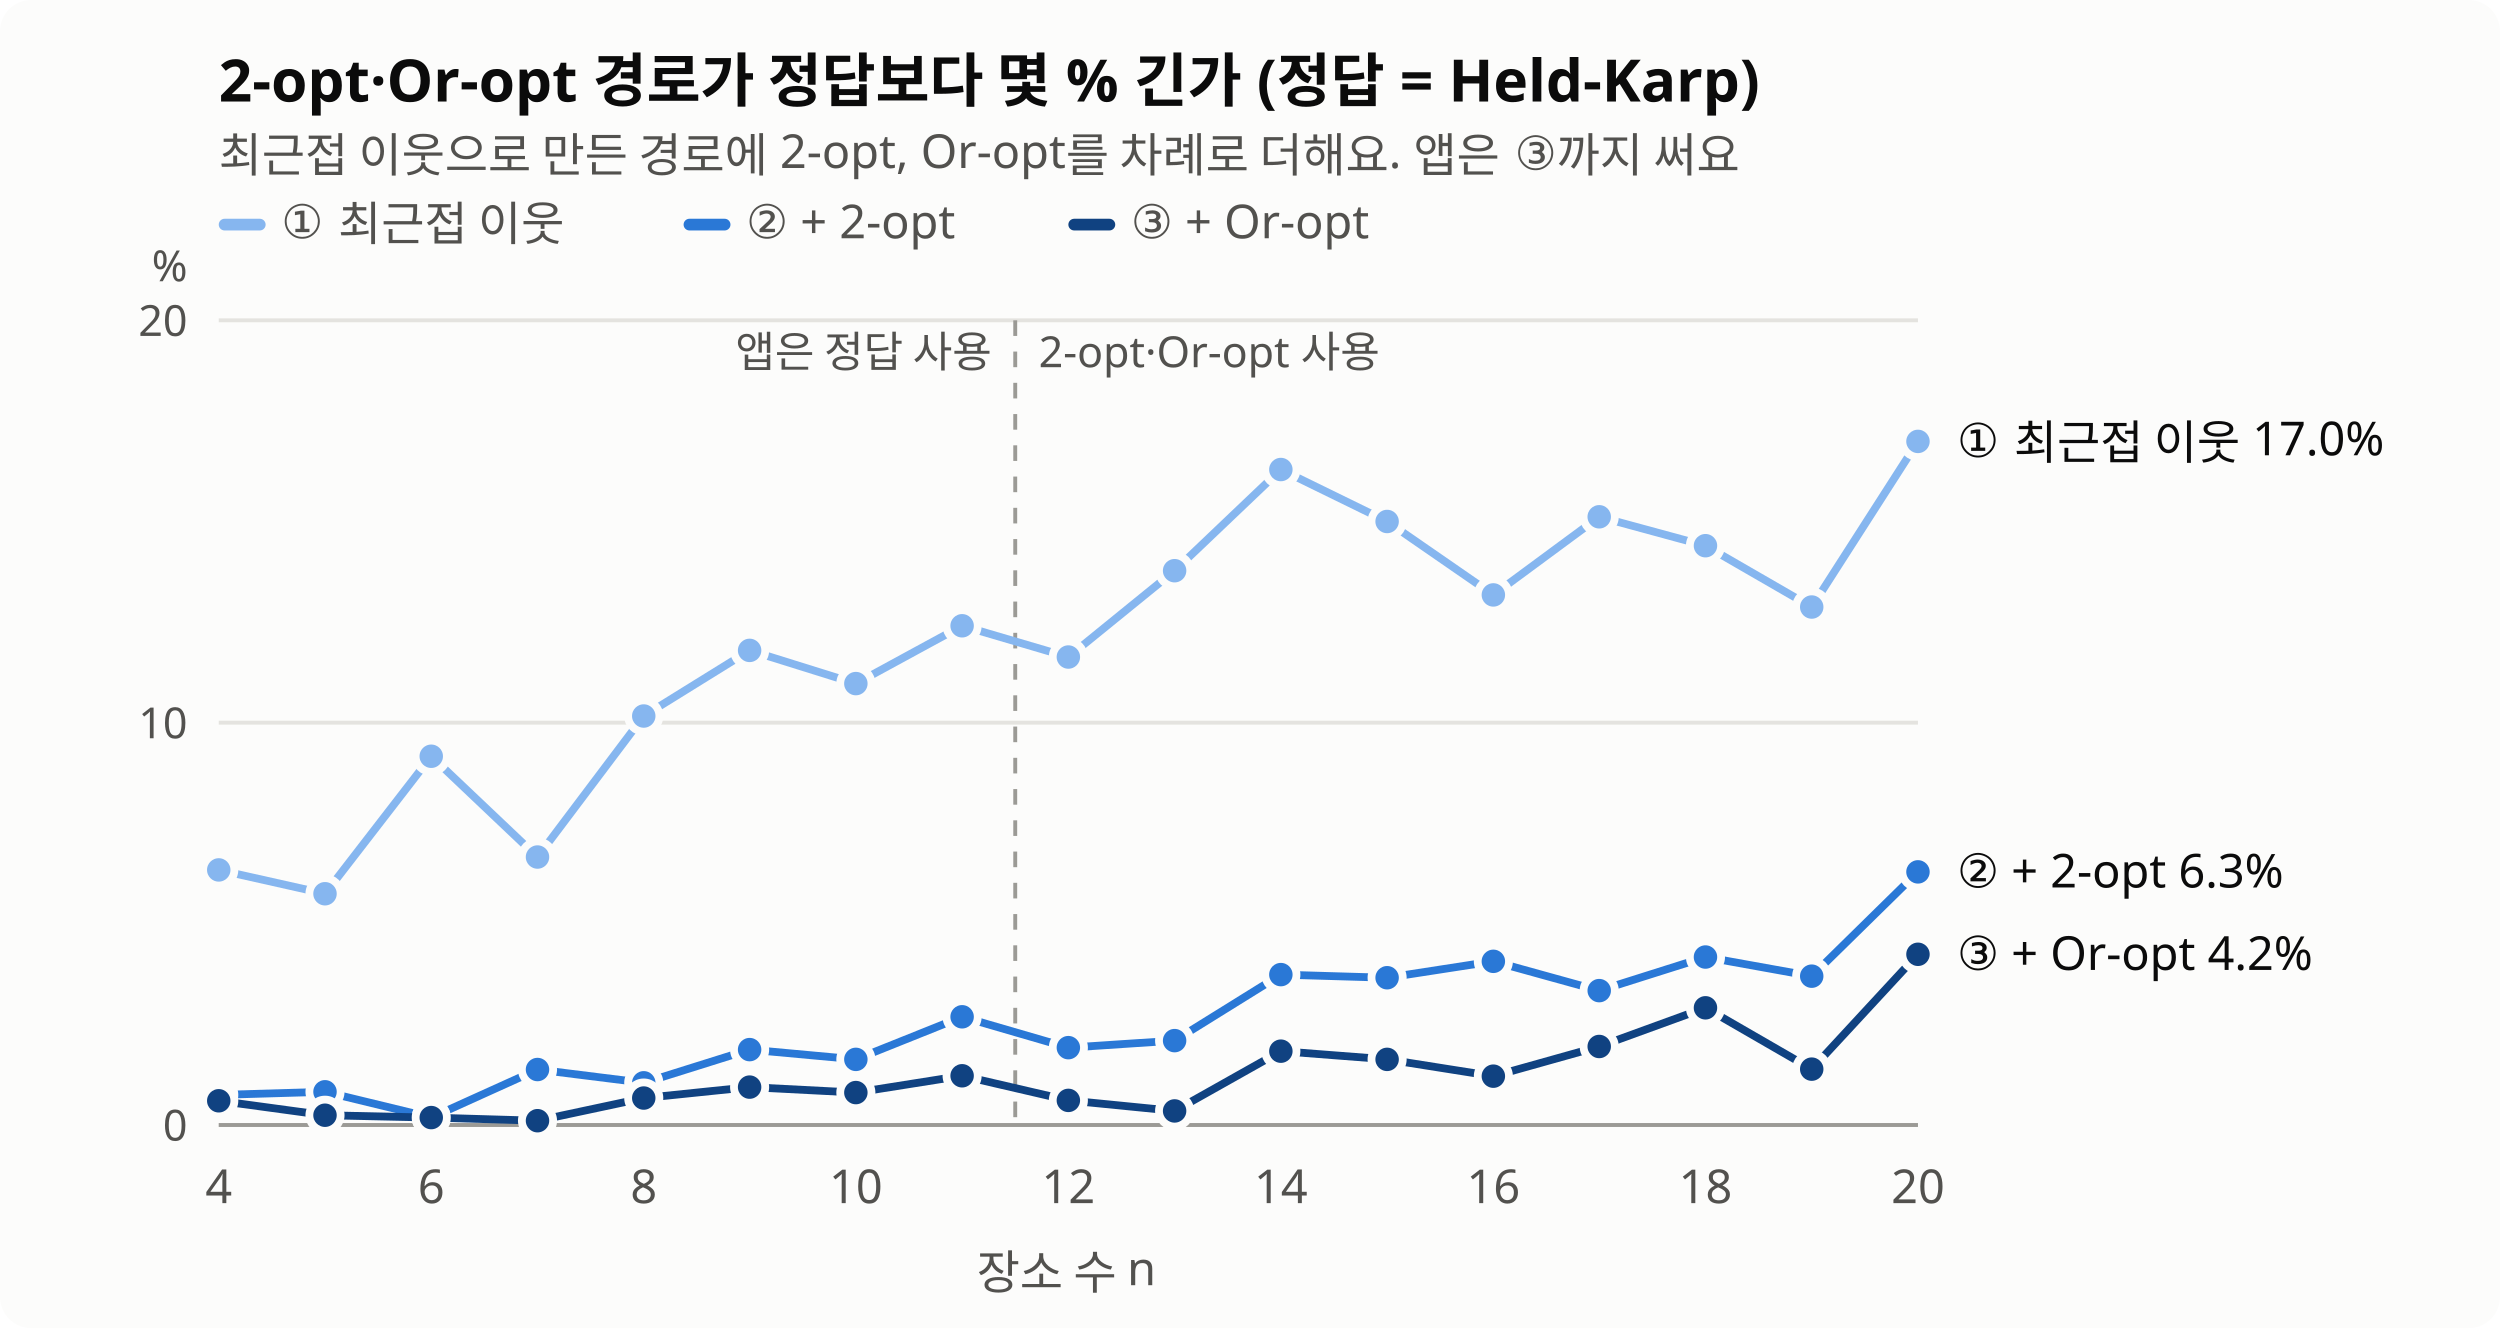
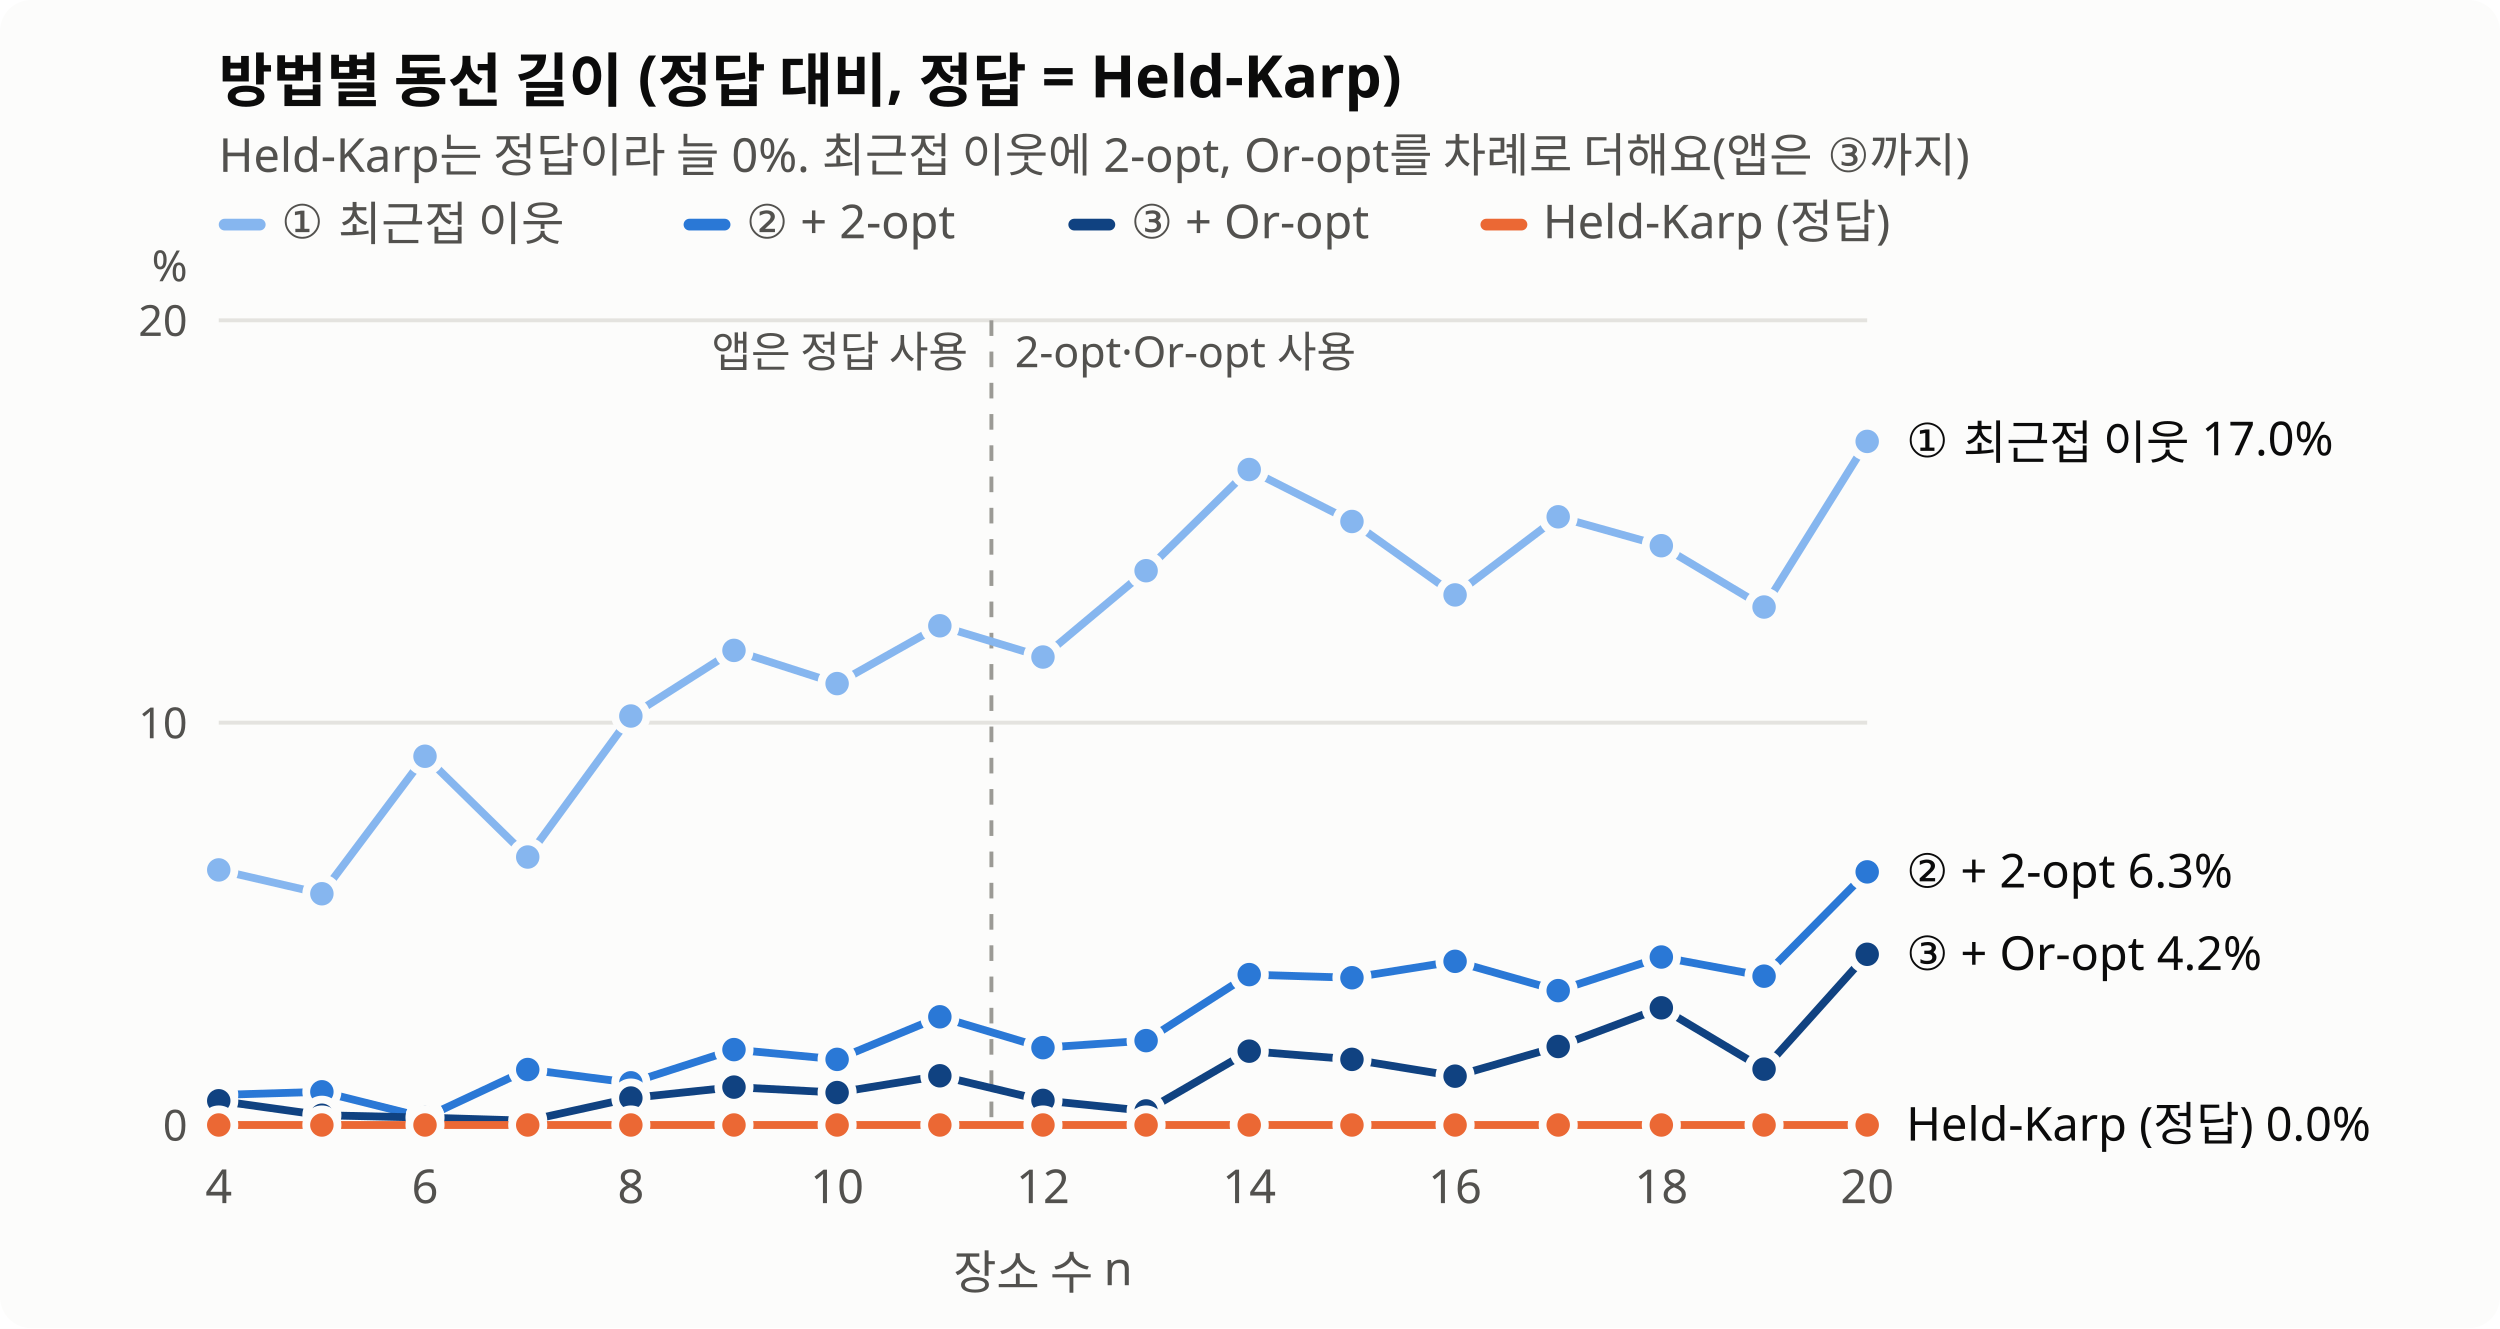
- <svg xmlns="http://www.w3.org/2000/svg" viewBox="0 0 640 340" width="640" height="340" role="img" aria-label="2-opt·Or-opt 경로가 정답보다 몇 % 긴가 (정답 = Held-Karp)">
+ <svg xmlns="http://www.w3.org/2000/svg" viewBox="0 0 640 340" width="640" height="340" role="img" aria-label="방법별 동선 길이 (정답 대비, 정답 = Held-Karp)">
  <style>
.bg{fill:#fcfcfb}.t1{fill:#0b0b0b}.t2{fill:#52514e}.grid{stroke:#e4e3df}.axis{stroke:#9b9a95}
- .l0{stroke:#86b6ef}.m0{fill:#86b6ef}.l1{stroke:#2a78d6}.m1{fill:#2a78d6}.l2{stroke:#104281}.m2{fill:#104281}.ring{stroke:#fcfcfb}
+ .l0{stroke:#86b6ef}.m0{fill:#86b6ef}.l1{stroke:#2a78d6}.m1{fill:#2a78d6}.l2{stroke:#104281}.m2{fill:#104281}.l3{stroke:#eb6834}.m3{fill:#eb6834}.ring{stroke:#fcfcfb}
@media (prefers-color-scheme: dark){.bg{fill:#1a1a19}.t1{fill:#f0efec}.t2{fill:#c3c2b7}.grid{stroke:#383835}.axis{stroke:#6f6e69}
- .l0{stroke:#184f95}.m0{fill:#184f95}.l1{stroke:#3987e5}.m1{fill:#3987e5}.l2{stroke:#9ec5f4}.m2{fill:#9ec5f4}.ring{stroke:#1a1a19}}
+ .l0{stroke:#184f95}.m0{fill:#184f95}.l1{stroke:#3987e5}.m1{fill:#3987e5}.l2{stroke:#9ec5f4}.m2{fill:#9ec5f4}.l3{stroke:#d95926}.m3{fill:#d95926}.ring{stroke:#1a1a19}}
text{font-family:Pretendard,'Apple SD Gothic Neo','Malgun Gothic','Noto Sans KR',sans-serif}
</style>
  <rect class="bg" width="640" height="340" rx="8" />
-   <text class="t1" x="56" y="26" font-size="15" font-weight="600">2-opt·Or-opt 경로가 정답보다 몇 % 긴가 (정답 = Held-Karp)</text>
-   <text class="t2" x="56" y="44" font-size="12">최근접 이웃으로 만든 경로에 2-opt, Or-opt를 차례로 더해요. 앱은 ③까지 써요</text>
+   <text class="t1" x="56" y="26" font-size="15" font-weight="600">방법별 동선 길이 (정답 대비, 정답 = Held-Karp)</text>
+   <text class="t2" x="56" y="44" font-size="12">Held-Karp는 정답이라 늘 0%. 최근접 이웃에 2-opt, Or-opt를 차례로 더해요(앱은 ③까지)</text>
  <rect class="m0" x="56.0" y="56" width="12" height="3" rx="1.5" />
  <text class="t2" x="72.0" y="61" font-size="12">① 최근접 이웃</text>
  <rect class="m1" x="175.0" y="56" width="12" height="3" rx="1.5" />
  <text class="t2" x="191.0" y="61" font-size="12">② + 2-opt</text>
  <rect class="m2" x="273.5" y="56" width="12" height="3" rx="1.5" />
  <text class="t2" x="289.5" y="61" font-size="12">③ + Or-opt</text>
-   <line class="grid" x1="56" x2="491" y1="288.0" y2="288.0" stroke-width="1" />
+   <rect class="m3" x="379.0" y="56" width="12" height="3" rx="1.5" />
+   <text class="t2" x="395.0" y="61" font-size="12">Held-Karp (정답)</text>
+   <line class="grid" x1="56" x2="478" y1="288.0" y2="288.0" stroke-width="1" />
  <text class="t2" x="48" y="292.0" font-size="11" text-anchor="end">0</text>
-   <line class="grid" x1="56" x2="491" y1="185.0" y2="185.0" stroke-width="1" />
+   <line class="grid" x1="56" x2="478" y1="185.0" y2="185.0" stroke-width="1" />
  <text class="t2" x="48" y="189.0" font-size="11" text-anchor="end">10</text>
-   <line class="grid" x1="56" x2="491" y1="82.0" y2="82.0" stroke-width="1" />
+   <line class="grid" x1="56" x2="478" y1="82.0" y2="82.0" stroke-width="1" />
  <text class="t2" x="48" y="86.0" font-size="11" text-anchor="end">20</text>
-   <line class="axis" x1="56" x2="491" y1="288.0" y2="288.0" stroke-width="1" />
+   <line class="axis" x1="56" x2="478" y1="288.0" y2="288.0" stroke-width="1" />
  <text class="t2" x="48" y="72" font-size="11" text-anchor="end">%</text>
-   <line class="axis" x1="259.9" x2="259.9" y1="82" y2="288.0" stroke-width="1" stroke-dasharray="4 4" />
-   <text class="t2" x="253.9" y="94" font-size="11" text-anchor="end">앱은 정답 사용</text>
-   <text class="t2" x="265.9" y="94" font-size="11">2-opt·Or-opt 사용</text>
+   <line class="axis" x1="253.8" x2="253.8" y1="82" y2="288.0" stroke-width="1" stroke-dasharray="4 4" />
+   <text class="t2" x="247.8" y="94" font-size="11" text-anchor="end">앱은 정답 사용</text>
+   <text class="t2" x="259.8" y="94" font-size="11">2-opt·Or-opt 사용</text>
  <text class="t2" x="56.0" y="308" font-size="12" text-anchor="middle">4</text>
-   <text class="t2" x="110.4" y="308" font-size="12" text-anchor="middle">6</text>
-   <text class="t2" x="164.8" y="308" font-size="12" text-anchor="middle">8</text>
-   <text class="t2" x="219.1" y="308" font-size="12" text-anchor="middle">10</text>
-   <text class="t2" x="273.5" y="308" font-size="12" text-anchor="middle">12</text>
-   <text class="t2" x="327.9" y="308" font-size="12" text-anchor="middle">14</text>
-   <text class="t2" x="382.3" y="308" font-size="12" text-anchor="middle">16</text>
-   <text class="t2" x="436.6" y="308" font-size="12" text-anchor="middle">18</text>
-   <text class="t2" x="491.0" y="308" font-size="12" text-anchor="middle">20</text>
-   <text class="t2" x="273" y="330" font-size="12" text-anchor="middle">장소 수 n</text>
-   <polyline class="l0" points="56.0,222.7 83.2,228.8 110.4,193.6 137.6,219.4 164.8,183.3 191.9,166.5 219.1,175.0 246.3,160.2 273.5,168.2 300.7,146.1 327.9,120.2 355.1,133.5 382.3,152.3 409.4,132.3 436.6,139.7 463.8,155.4 491.0,113.0" fill="none" stroke-width="2" stroke-linejoin="round" stroke-linecap="round" />
+   <text class="t2" x="108.8" y="308" font-size="12" text-anchor="middle">6</text>
+   <text class="t2" x="161.5" y="308" font-size="12" text-anchor="middle">8</text>
+   <text class="t2" x="214.3" y="308" font-size="12" text-anchor="middle">10</text>
+   <text class="t2" x="267.0" y="308" font-size="12" text-anchor="middle">12</text>
+   <text class="t2" x="319.8" y="308" font-size="12" text-anchor="middle">14</text>
+   <text class="t2" x="372.5" y="308" font-size="12" text-anchor="middle">16</text>
+   <text class="t2" x="425.3" y="308" font-size="12" text-anchor="middle">18</text>
+   <text class="t2" x="478.0" y="308" font-size="12" text-anchor="middle">20</text>
+   <text class="t2" x="267" y="330" font-size="12" text-anchor="middle">장소 수 n</text>
+   <polyline class="l0" points="56.0,222.7 82.4,228.8 108.8,193.6 135.1,219.4 161.5,183.3 187.9,166.5 214.3,175.0 240.6,160.2 267.0,168.2 293.4,146.1 319.8,120.2 346.1,133.5 372.5,152.3 398.9,132.3 425.3,139.7 451.6,155.4 478.0,113.0" fill="none" stroke-width="2" stroke-linejoin="round" stroke-linecap="round" />
  <circle class="m0 ring" cx="56.0" cy="222.7" r="4" stroke-width="2" />
-   <circle class="m0 ring" cx="83.2" cy="228.8" r="4" stroke-width="2" />
-   <circle class="m0 ring" cx="110.4" cy="193.6" r="4" stroke-width="2" />
-   <circle class="m0 ring" cx="137.6" cy="219.4" r="4" stroke-width="2" />
-   <circle class="m0 ring" cx="164.8" cy="183.3" r="4" stroke-width="2" />
-   <circle class="m0 ring" cx="191.9" cy="166.5" r="4" stroke-width="2" />
-   <circle class="m0 ring" cx="219.1" cy="175.0" r="4" stroke-width="2" />
-   <circle class="m0 ring" cx="246.3" cy="160.2" r="4" stroke-width="2" />
-   <circle class="m0 ring" cx="273.5" cy="168.2" r="4" stroke-width="2" />
-   <circle class="m0 ring" cx="300.7" cy="146.1" r="4" stroke-width="2" />
-   <circle class="m0 ring" cx="327.9" cy="120.2" r="4" stroke-width="2" />
-   <circle class="m0 ring" cx="355.1" cy="133.5" r="4" stroke-width="2" />
-   <circle class="m0 ring" cx="382.3" cy="152.3" r="4" stroke-width="2" />
-   <circle class="m0 ring" cx="409.4" cy="132.3" r="4" stroke-width="2" />
-   <circle class="m0 ring" cx="436.6" cy="139.7" r="4" stroke-width="2" />
-   <circle class="m0 ring" cx="463.8" cy="155.4" r="4" stroke-width="2" />
-   <circle class="m0 ring" cx="491.0" cy="113.0" r="4" stroke-width="2" />
-   <text class="t1" x="501.0" y="117.0" font-size="12">① 최근접 이웃 17.0%</text>
-   <polyline class="l1" points="56.0,280.3 83.2,279.5 110.4,286.1 137.6,273.8 164.8,277.2 191.9,268.7 219.1,271.2 246.3,260.3 273.5,268.2 300.7,266.4 327.9,249.5 355.1,250.3 382.3,246.1 409.4,253.6 436.6,245.0 463.8,249.9 491.0,223.2" fill="none" stroke-width="2" stroke-linejoin="round" stroke-linecap="round" />
+   <circle class="m0 ring" cx="82.4" cy="228.8" r="4" stroke-width="2" />
+   <circle class="m0 ring" cx="108.8" cy="193.6" r="4" stroke-width="2" />
+   <circle class="m0 ring" cx="135.1" cy="219.4" r="4" stroke-width="2" />
+   <circle class="m0 ring" cx="161.5" cy="183.3" r="4" stroke-width="2" />
+   <circle class="m0 ring" cx="187.9" cy="166.5" r="4" stroke-width="2" />
+   <circle class="m0 ring" cx="214.3" cy="175.0" r="4" stroke-width="2" />
+   <circle class="m0 ring" cx="240.6" cy="160.2" r="4" stroke-width="2" />
+   <circle class="m0 ring" cx="267.0" cy="168.2" r="4" stroke-width="2" />
+   <circle class="m0 ring" cx="293.4" cy="146.1" r="4" stroke-width="2" />
+   <circle class="m0 ring" cx="319.8" cy="120.2" r="4" stroke-width="2" />
+   <circle class="m0 ring" cx="346.1" cy="133.5" r="4" stroke-width="2" />
+   <circle class="m0 ring" cx="372.5" cy="152.3" r="4" stroke-width="2" />
+   <circle class="m0 ring" cx="398.9" cy="132.3" r="4" stroke-width="2" />
+   <circle class="m0 ring" cx="425.3" cy="139.7" r="4" stroke-width="2" />
+   <circle class="m0 ring" cx="451.6" cy="155.4" r="4" stroke-width="2" />
+   <circle class="m0 ring" cx="478.0" cy="113.0" r="4" stroke-width="2" />
+   <text class="t1" x="488.0" y="117.0" font-size="12">① 최근접 이웃 17.0%</text>
+   <polyline class="l1" points="56.0,280.3 82.4,279.5 108.8,286.1 135.1,273.8 161.5,277.2 187.9,268.7 214.3,271.2 240.6,260.3 267.0,268.2 293.4,266.4 319.8,249.5 346.1,250.3 372.5,246.1 398.9,253.6 425.3,245.0 451.6,249.9 478.0,223.2" fill="none" stroke-width="2" stroke-linejoin="round" stroke-linecap="round" />
  <circle class="m1 ring" cx="56.0" cy="280.3" r="4" stroke-width="2" />
-   <circle class="m1 ring" cx="83.2" cy="279.5" r="4" stroke-width="2" />
-   <circle class="m1 ring" cx="110.4" cy="286.1" r="4" stroke-width="2" />
-   <circle class="m1 ring" cx="137.6" cy="273.8" r="4" stroke-width="2" />
-   <circle class="m1 ring" cx="164.8" cy="277.2" r="4" stroke-width="2" />
-   <circle class="m1 ring" cx="191.9" cy="268.7" r="4" stroke-width="2" />
-   <circle class="m1 ring" cx="219.1" cy="271.2" r="4" stroke-width="2" />
-   <circle class="m1 ring" cx="246.3" cy="260.3" r="4" stroke-width="2" />
-   <circle class="m1 ring" cx="273.5" cy="268.2" r="4" stroke-width="2" />
-   <circle class="m1 ring" cx="300.7" cy="266.4" r="4" stroke-width="2" />
-   <circle class="m1 ring" cx="327.9" cy="249.5" r="4" stroke-width="2" />
-   <circle class="m1 ring" cx="355.1" cy="250.3" r="4" stroke-width="2" />
-   <circle class="m1 ring" cx="382.3" cy="246.1" r="4" stroke-width="2" />
-   <circle class="m1 ring" cx="409.4" cy="253.6" r="4" stroke-width="2" />
-   <circle class="m1 ring" cx="436.6" cy="245.0" r="4" stroke-width="2" />
-   <circle class="m1 ring" cx="463.8" cy="249.9" r="4" stroke-width="2" />
-   <circle class="m1 ring" cx="491.0" cy="223.2" r="4" stroke-width="2" />
-   <text class="t1" x="501.0" y="227.2" font-size="12">② + 2-opt 6.3%</text>
-   <polyline class="l2" points="56.0,281.8 83.2,285.5 110.4,286.1 137.6,286.9 164.8,281.1 191.9,278.3 219.1,279.7 246.3,275.4 273.5,281.7 300.7,284.4 327.9,269.1 355.1,271.2 382.3,275.5 409.4,267.9 436.6,258.0 463.8,273.7 491.0,244.3" fill="none" stroke-width="2" stroke-linejoin="round" stroke-linecap="round" />
+   <circle class="m1 ring" cx="82.4" cy="279.5" r="4" stroke-width="2" />
+   <circle class="m1 ring" cx="108.8" cy="286.1" r="4" stroke-width="2" />
+   <circle class="m1 ring" cx="135.1" cy="273.8" r="4" stroke-width="2" />
+   <circle class="m1 ring" cx="161.5" cy="277.2" r="4" stroke-width="2" />
+   <circle class="m1 ring" cx="187.9" cy="268.7" r="4" stroke-width="2" />
+   <circle class="m1 ring" cx="214.3" cy="271.2" r="4" stroke-width="2" />
+   <circle class="m1 ring" cx="240.6" cy="260.3" r="4" stroke-width="2" />
+   <circle class="m1 ring" cx="267.0" cy="268.2" r="4" stroke-width="2" />
+   <circle class="m1 ring" cx="293.4" cy="266.4" r="4" stroke-width="2" />
+   <circle class="m1 ring" cx="319.8" cy="249.5" r="4" stroke-width="2" />
+   <circle class="m1 ring" cx="346.1" cy="250.3" r="4" stroke-width="2" />
+   <circle class="m1 ring" cx="372.5" cy="246.1" r="4" stroke-width="2" />
+   <circle class="m1 ring" cx="398.9" cy="253.6" r="4" stroke-width="2" />
+   <circle class="m1 ring" cx="425.3" cy="245.0" r="4" stroke-width="2" />
+   <circle class="m1 ring" cx="451.6" cy="249.9" r="4" stroke-width="2" />
+   <circle class="m1 ring" cx="478.0" cy="223.2" r="4" stroke-width="2" />
+   <text class="t1" x="488.0" y="227.2" font-size="12">② + 2-opt 6.3%</text>
+   <polyline class="l2" points="56.0,281.8 82.4,285.5 108.8,286.1 135.1,286.9 161.5,281.1 187.9,278.3 214.3,279.7 240.6,275.4 267.0,281.7 293.4,284.4 319.8,269.1 346.1,271.2 372.5,275.5 398.9,267.9 425.3,258.0 451.6,273.7 478.0,244.3" fill="none" stroke-width="2" stroke-linejoin="round" stroke-linecap="round" />
  <circle class="m2 ring" cx="56.0" cy="281.8" r="4" stroke-width="2" />
-   <circle class="m2 ring" cx="83.2" cy="285.5" r="4" stroke-width="2" />
-   <circle class="m2 ring" cx="110.4" cy="286.1" r="4" stroke-width="2" />
-   <circle class="m2 ring" cx="137.6" cy="286.9" r="4" stroke-width="2" />
-   <circle class="m2 ring" cx="164.8" cy="281.1" r="4" stroke-width="2" />
-   <circle class="m2 ring" cx="191.9" cy="278.3" r="4" stroke-width="2" />
-   <circle class="m2 ring" cx="219.1" cy="279.7" r="4" stroke-width="2" />
-   <circle class="m2 ring" cx="246.3" cy="275.4" r="4" stroke-width="2" />
-   <circle class="m2 ring" cx="273.5" cy="281.7" r="4" stroke-width="2" />
-   <circle class="m2 ring" cx="300.7" cy="284.4" r="4" stroke-width="2" />
-   <circle class="m2 ring" cx="327.9" cy="269.1" r="4" stroke-width="2" />
-   <circle class="m2 ring" cx="355.1" cy="271.2" r="4" stroke-width="2" />
-   <circle class="m2 ring" cx="382.3" cy="275.5" r="4" stroke-width="2" />
-   <circle class="m2 ring" cx="409.4" cy="267.9" r="4" stroke-width="2" />
-   <circle class="m2 ring" cx="436.6" cy="258.0" r="4" stroke-width="2" />
-   <circle class="m2 ring" cx="463.8" cy="273.7" r="4" stroke-width="2" />
-   <circle class="m2 ring" cx="491.0" cy="244.3" r="4" stroke-width="2" />
-   <text class="t1" x="501.0" y="248.3" font-size="12">③ + Or-opt 4.2%</text>
+   <circle class="m2 ring" cx="82.4" cy="285.5" r="4" stroke-width="2" />
+   <circle class="m2 ring" cx="108.8" cy="286.1" r="4" stroke-width="2" />
+   <circle class="m2 ring" cx="135.1" cy="286.9" r="4" stroke-width="2" />
+   <circle class="m2 ring" cx="161.5" cy="281.1" r="4" stroke-width="2" />
+   <circle class="m2 ring" cx="187.9" cy="278.3" r="4" stroke-width="2" />
+   <circle class="m2 ring" cx="214.3" cy="279.7" r="4" stroke-width="2" />
+   <circle class="m2 ring" cx="240.6" cy="275.4" r="4" stroke-width="2" />
+   <circle class="m2 ring" cx="267.0" cy="281.7" r="4" stroke-width="2" />
+   <circle class="m2 ring" cx="293.4" cy="284.4" r="4" stroke-width="2" />
+   <circle class="m2 ring" cx="319.8" cy="269.1" r="4" stroke-width="2" />
+   <circle class="m2 ring" cx="346.1" cy="271.2" r="4" stroke-width="2" />
+   <circle class="m2 ring" cx="372.5" cy="275.5" r="4" stroke-width="2" />
+   <circle class="m2 ring" cx="398.9" cy="267.9" r="4" stroke-width="2" />
+   <circle class="m2 ring" cx="425.3" cy="258.0" r="4" stroke-width="2" />
+   <circle class="m2 ring" cx="451.6" cy="273.7" r="4" stroke-width="2" />
+   <circle class="m2 ring" cx="478.0" cy="244.3" r="4" stroke-width="2" />
+   <text class="t1" x="488.0" y="248.3" font-size="12">③ + Or-opt 4.2%</text>
+   <polyline class="l3" points="56.0,288.0 82.4,288.0 108.8,288.0 135.1,288.0 161.5,288.0 187.9,288.0 214.3,288.0 240.6,288.0 267.0,288.0 293.4,288.0 319.8,288.0 346.1,288.0 372.5,288.0 398.9,288.0 425.3,288.0 451.6,288.0 478.0,288.0" fill="none" stroke-width="2" stroke-linejoin="round" stroke-linecap="round" />
+   <circle class="m3 ring" cx="56.0" cy="288.0" r="4" stroke-width="2" />
+   <circle class="m3 ring" cx="82.4" cy="288.0" r="4" stroke-width="2" />
+   <circle class="m3 ring" cx="108.8" cy="288.0" r="4" stroke-width="2" />
+   <circle class="m3 ring" cx="135.1" cy="288.0" r="4" stroke-width="2" />
+   <circle class="m3 ring" cx="161.5" cy="288.0" r="4" stroke-width="2" />
+   <circle class="m3 ring" cx="187.9" cy="288.0" r="4" stroke-width="2" />
+   <circle class="m3 ring" cx="214.3" cy="288.0" r="4" stroke-width="2" />
+   <circle class="m3 ring" cx="240.6" cy="288.0" r="4" stroke-width="2" />
+   <circle class="m3 ring" cx="267.0" cy="288.0" r="4" stroke-width="2" />
+   <circle class="m3 ring" cx="293.4" cy="288.0" r="4" stroke-width="2" />
+   <circle class="m3 ring" cx="319.8" cy="288.0" r="4" stroke-width="2" />
+   <circle class="m3 ring" cx="346.1" cy="288.0" r="4" stroke-width="2" />
+   <circle class="m3 ring" cx="372.5" cy="288.0" r="4" stroke-width="2" />
+   <circle class="m3 ring" cx="398.9" cy="288.0" r="4" stroke-width="2" />
+   <circle class="m3 ring" cx="425.3" cy="288.0" r="4" stroke-width="2" />
+   <circle class="m3 ring" cx="451.6" cy="288.0" r="4" stroke-width="2" />
+   <circle class="m3 ring" cx="478.0" cy="288.0" r="4" stroke-width="2" />
+   <text class="t1" x="488.0" y="292.0" font-size="12">Held-Karp (정답) 0.0%</text>
</svg>
